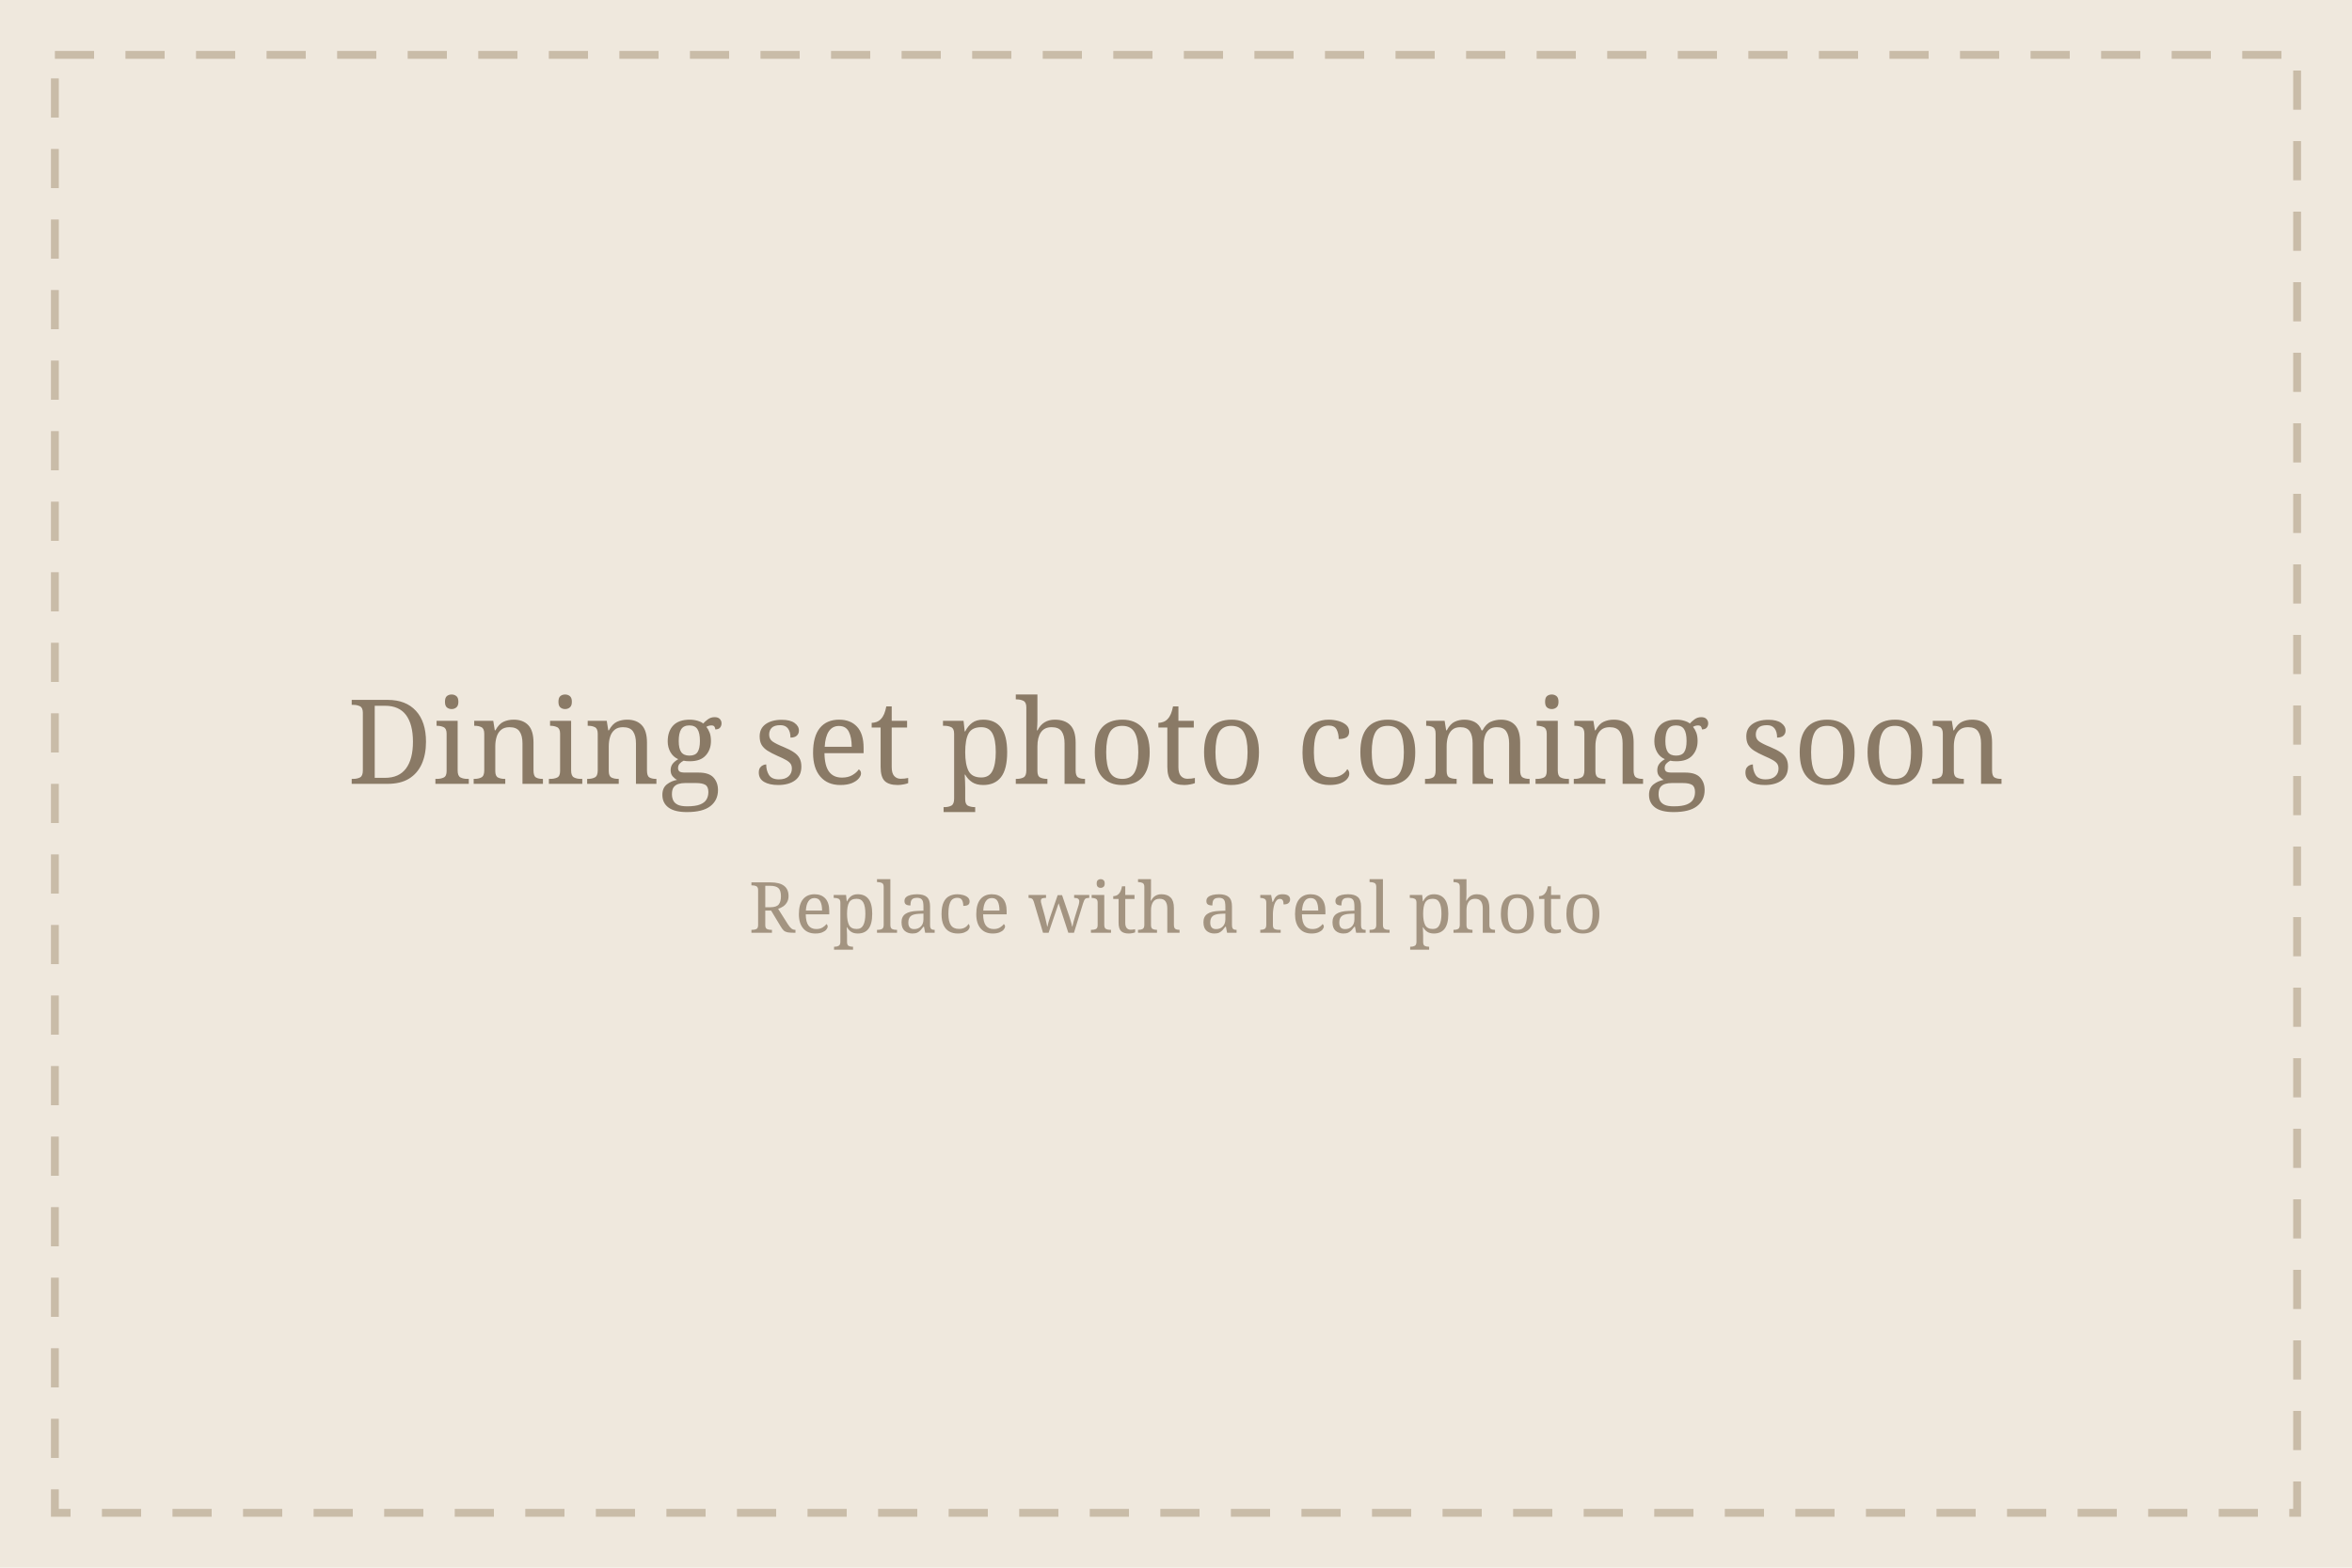
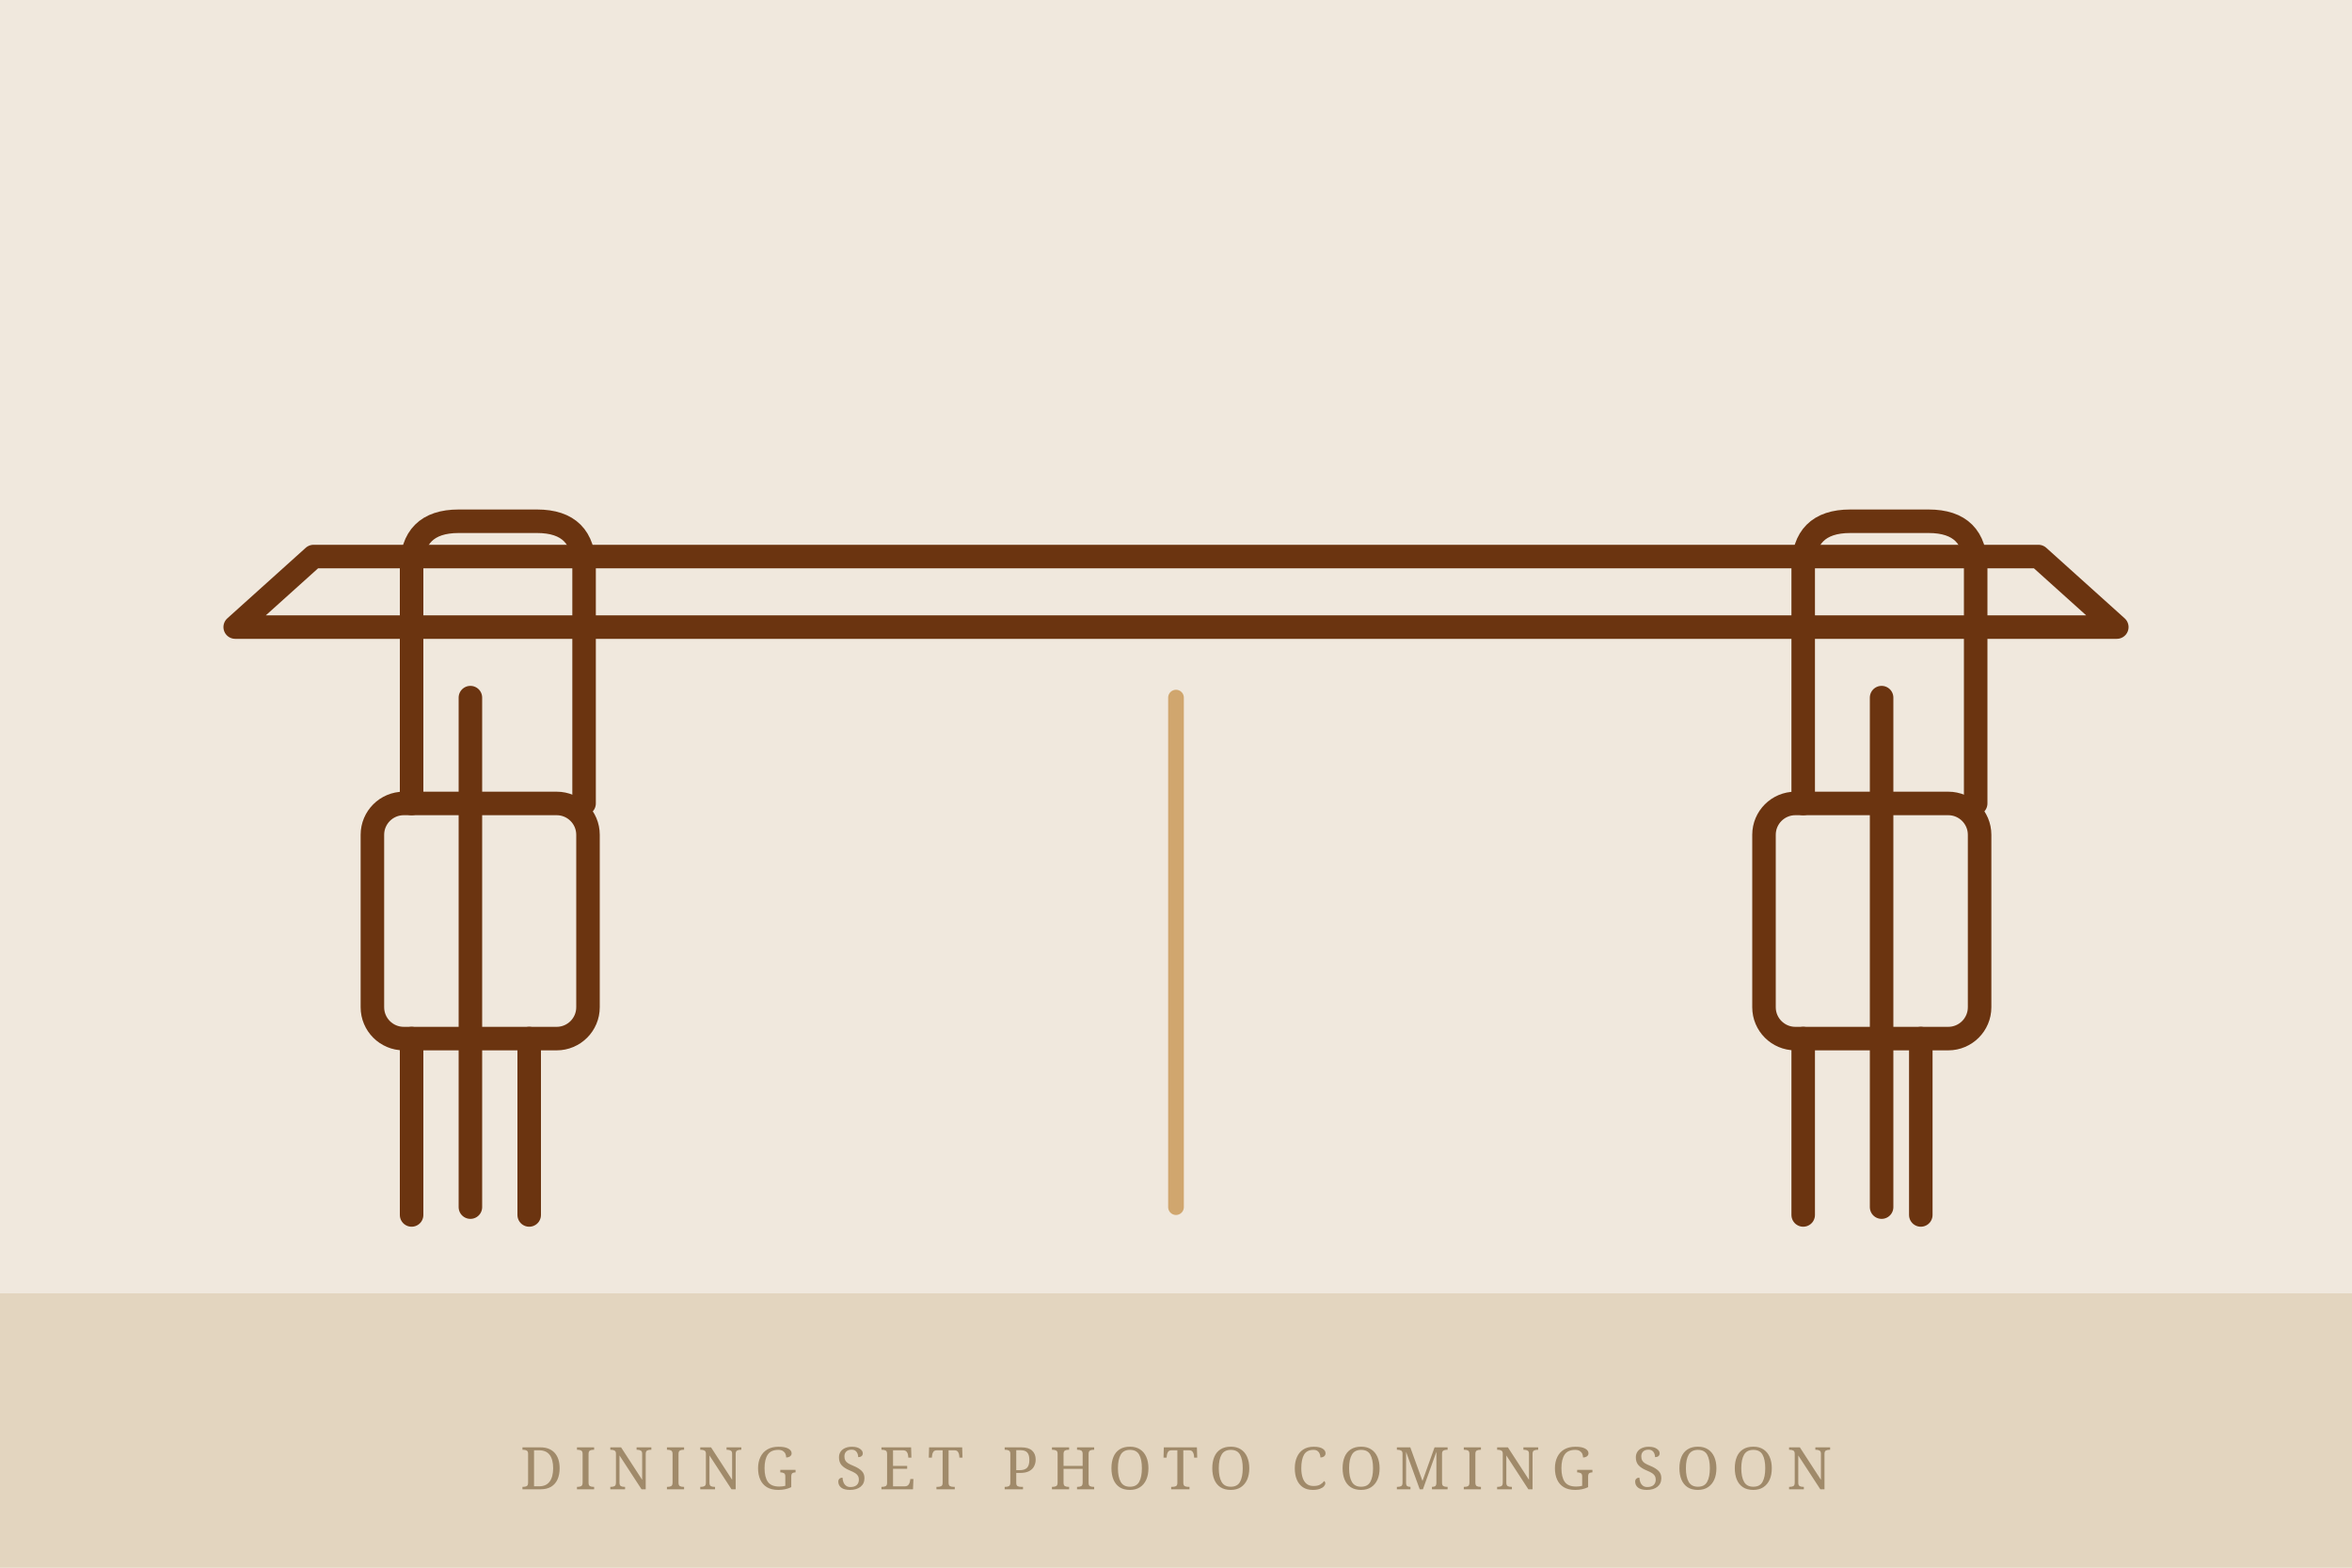
<svg xmlns="http://www.w3.org/2000/svg" viewBox="0 0 600 400">
-   <rect width="600" height="400" fill="#EFE8DD" />
-   <rect x="14" y="14" width="572" height="372" fill="none" stroke="#C9BCA8" stroke-width="2" stroke-dasharray="10 8" />
-   <text x="300" y="200" font-family="Georgia, serif" font-size="30" fill="#8A7A66" text-anchor="middle">Dining set photo coming soon</text>
-   <text x="300" y="238" font-family="Georgia, serif" font-size="18" fill="#A39481" text-anchor="middle">Replace with a real photo</text>
+   <rect width="600" height="400" fill="#f0e8dd" />
+   <rect x="0" y="330" width="600" height="70" fill="#e3d5bf" />
+   <g stroke="#6b3410" stroke-width="6" fill="none" stroke-linecap="round" stroke-linejoin="round">
+     <path d="M60 160 h480 l-20 -18 H80 z" />
+     <path d="M120 178 v130 M480 178 v130" />
+     <rect x="95" y="205" width="55" height="60" rx="8" />
+     <path d="M105 265 v45 M135 265 v45" />
+     <rect x="450" y="205" width="55" height="60" rx="8" />
+     <path d="M460 265 v45 M490 265 v45" />
+     <path d="M105 205 v-60 q0 -12 12 -12 h20 q12 0 12 12 v60" />
+     <path d="M460 205 v-60 q0 -12 12 -12 h20 q12 0 12 12 v60" />
+   </g>
+   <g stroke="#c28a3e" stroke-width="4" fill="none" stroke-linecap="round" opacity="0.7">
+     <path d="M300 178 v130" />
+   </g>
+   <text x="300" y="380" font-family="Georgia, serif" font-size="15" fill="#a08a6a" text-anchor="middle" letter-spacing="3">DINING SET PHOTO COMING SOON</text>
</svg>
